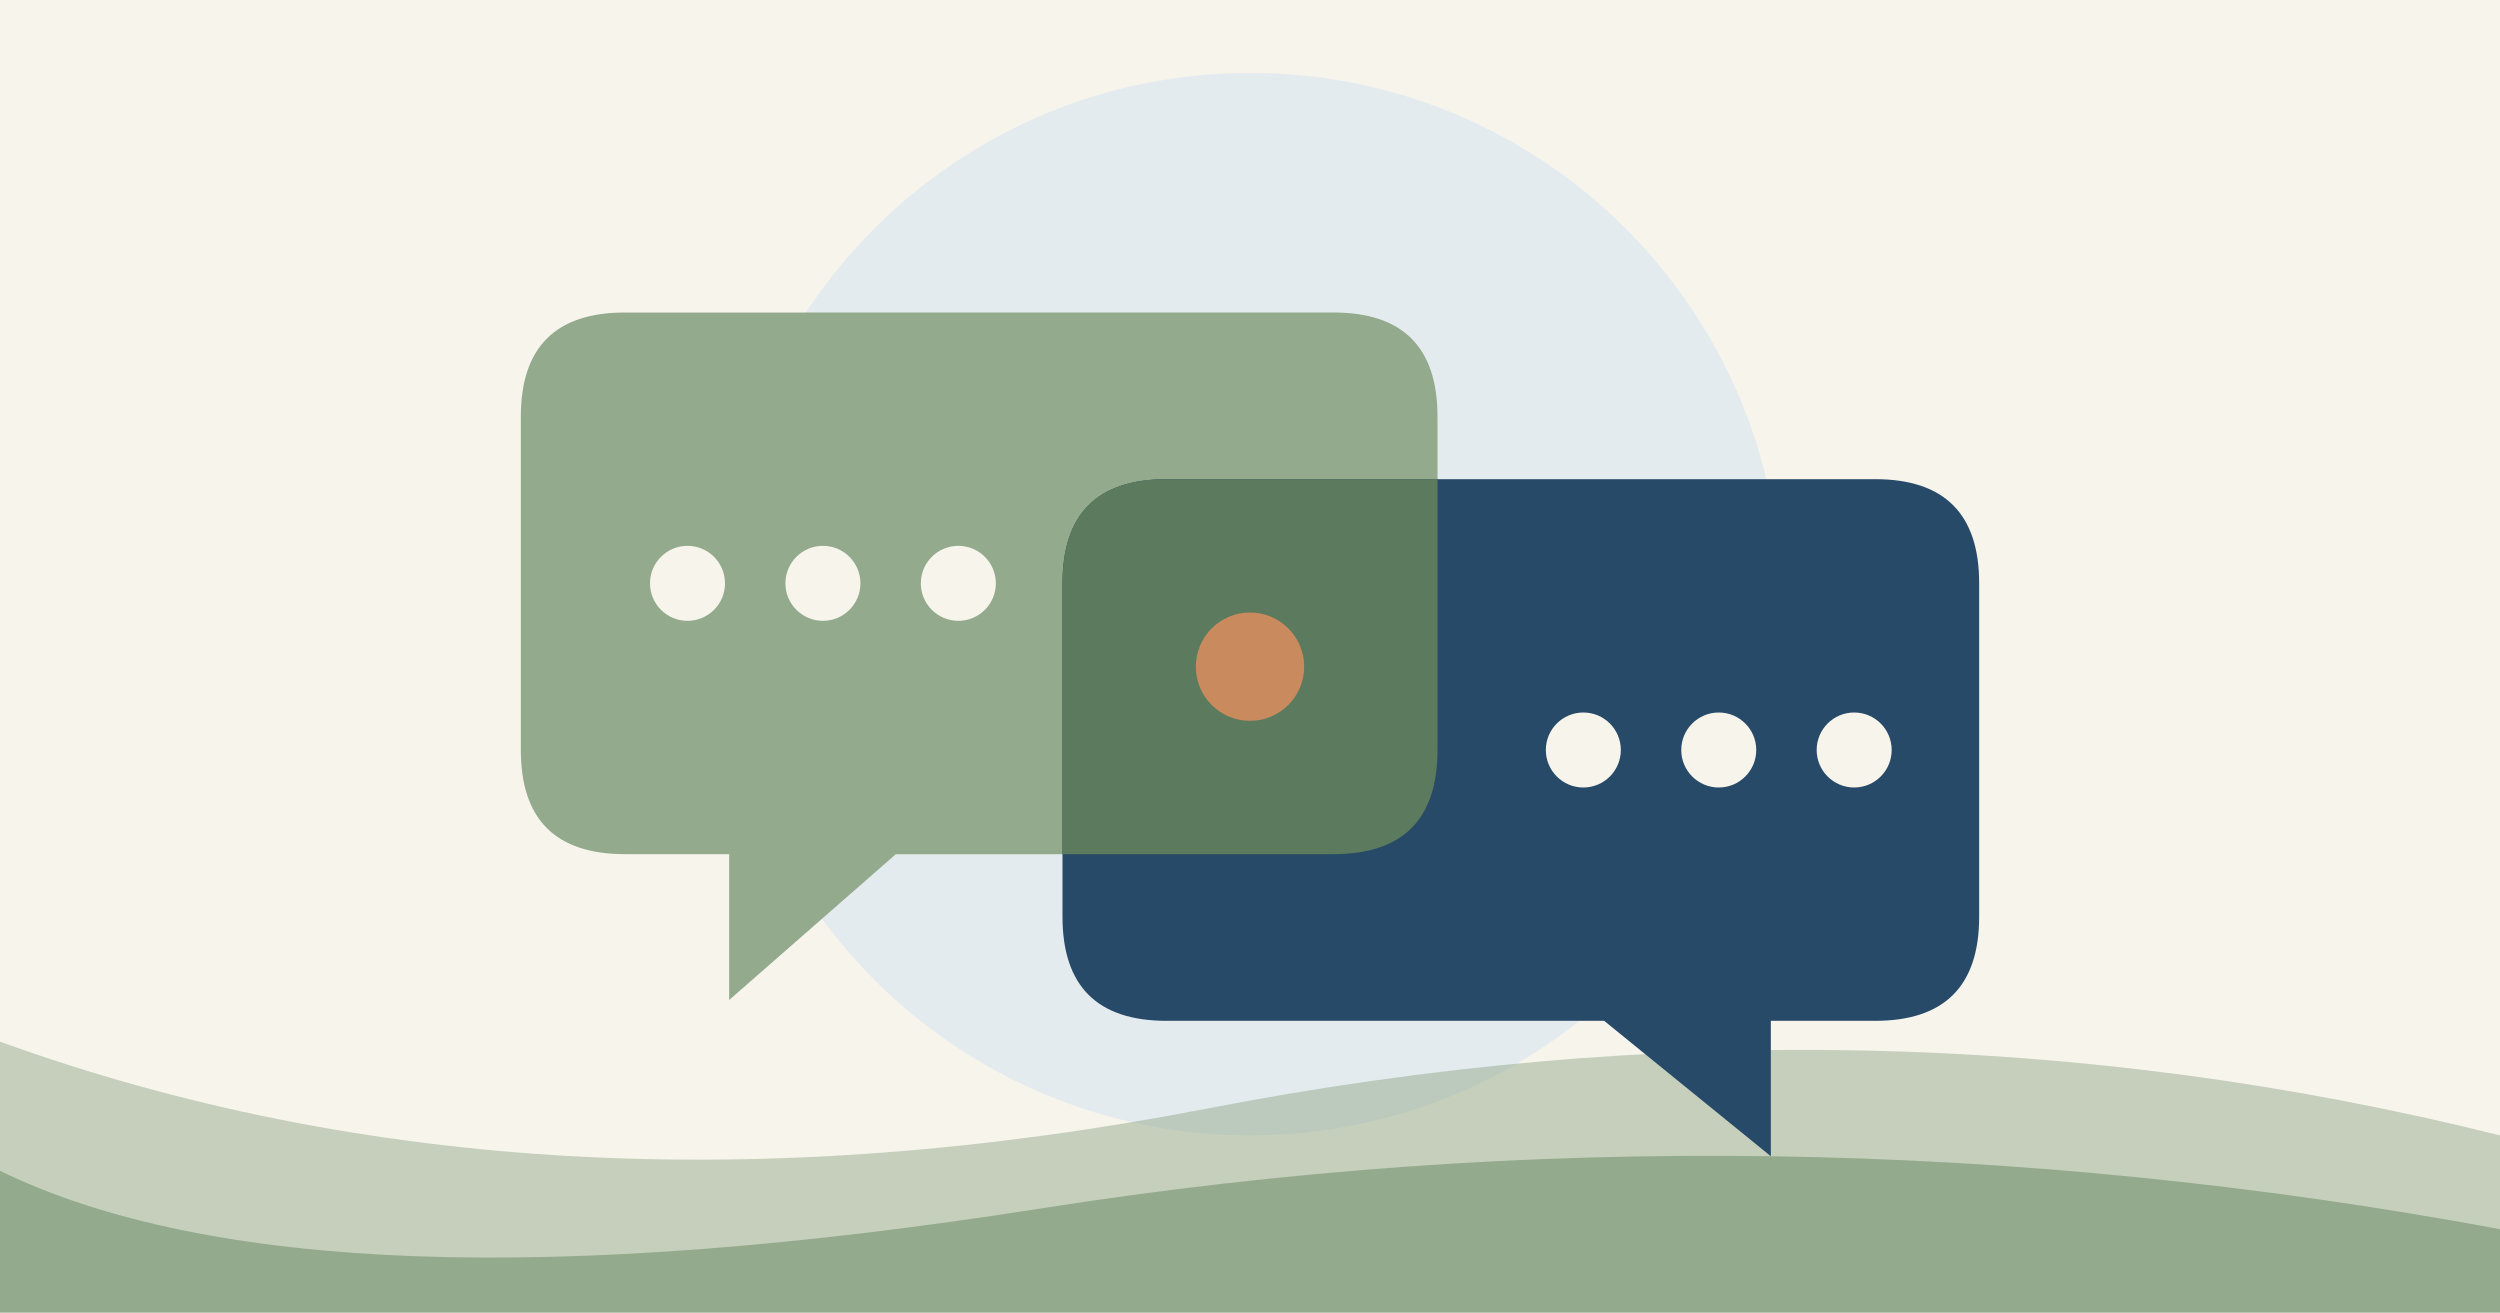
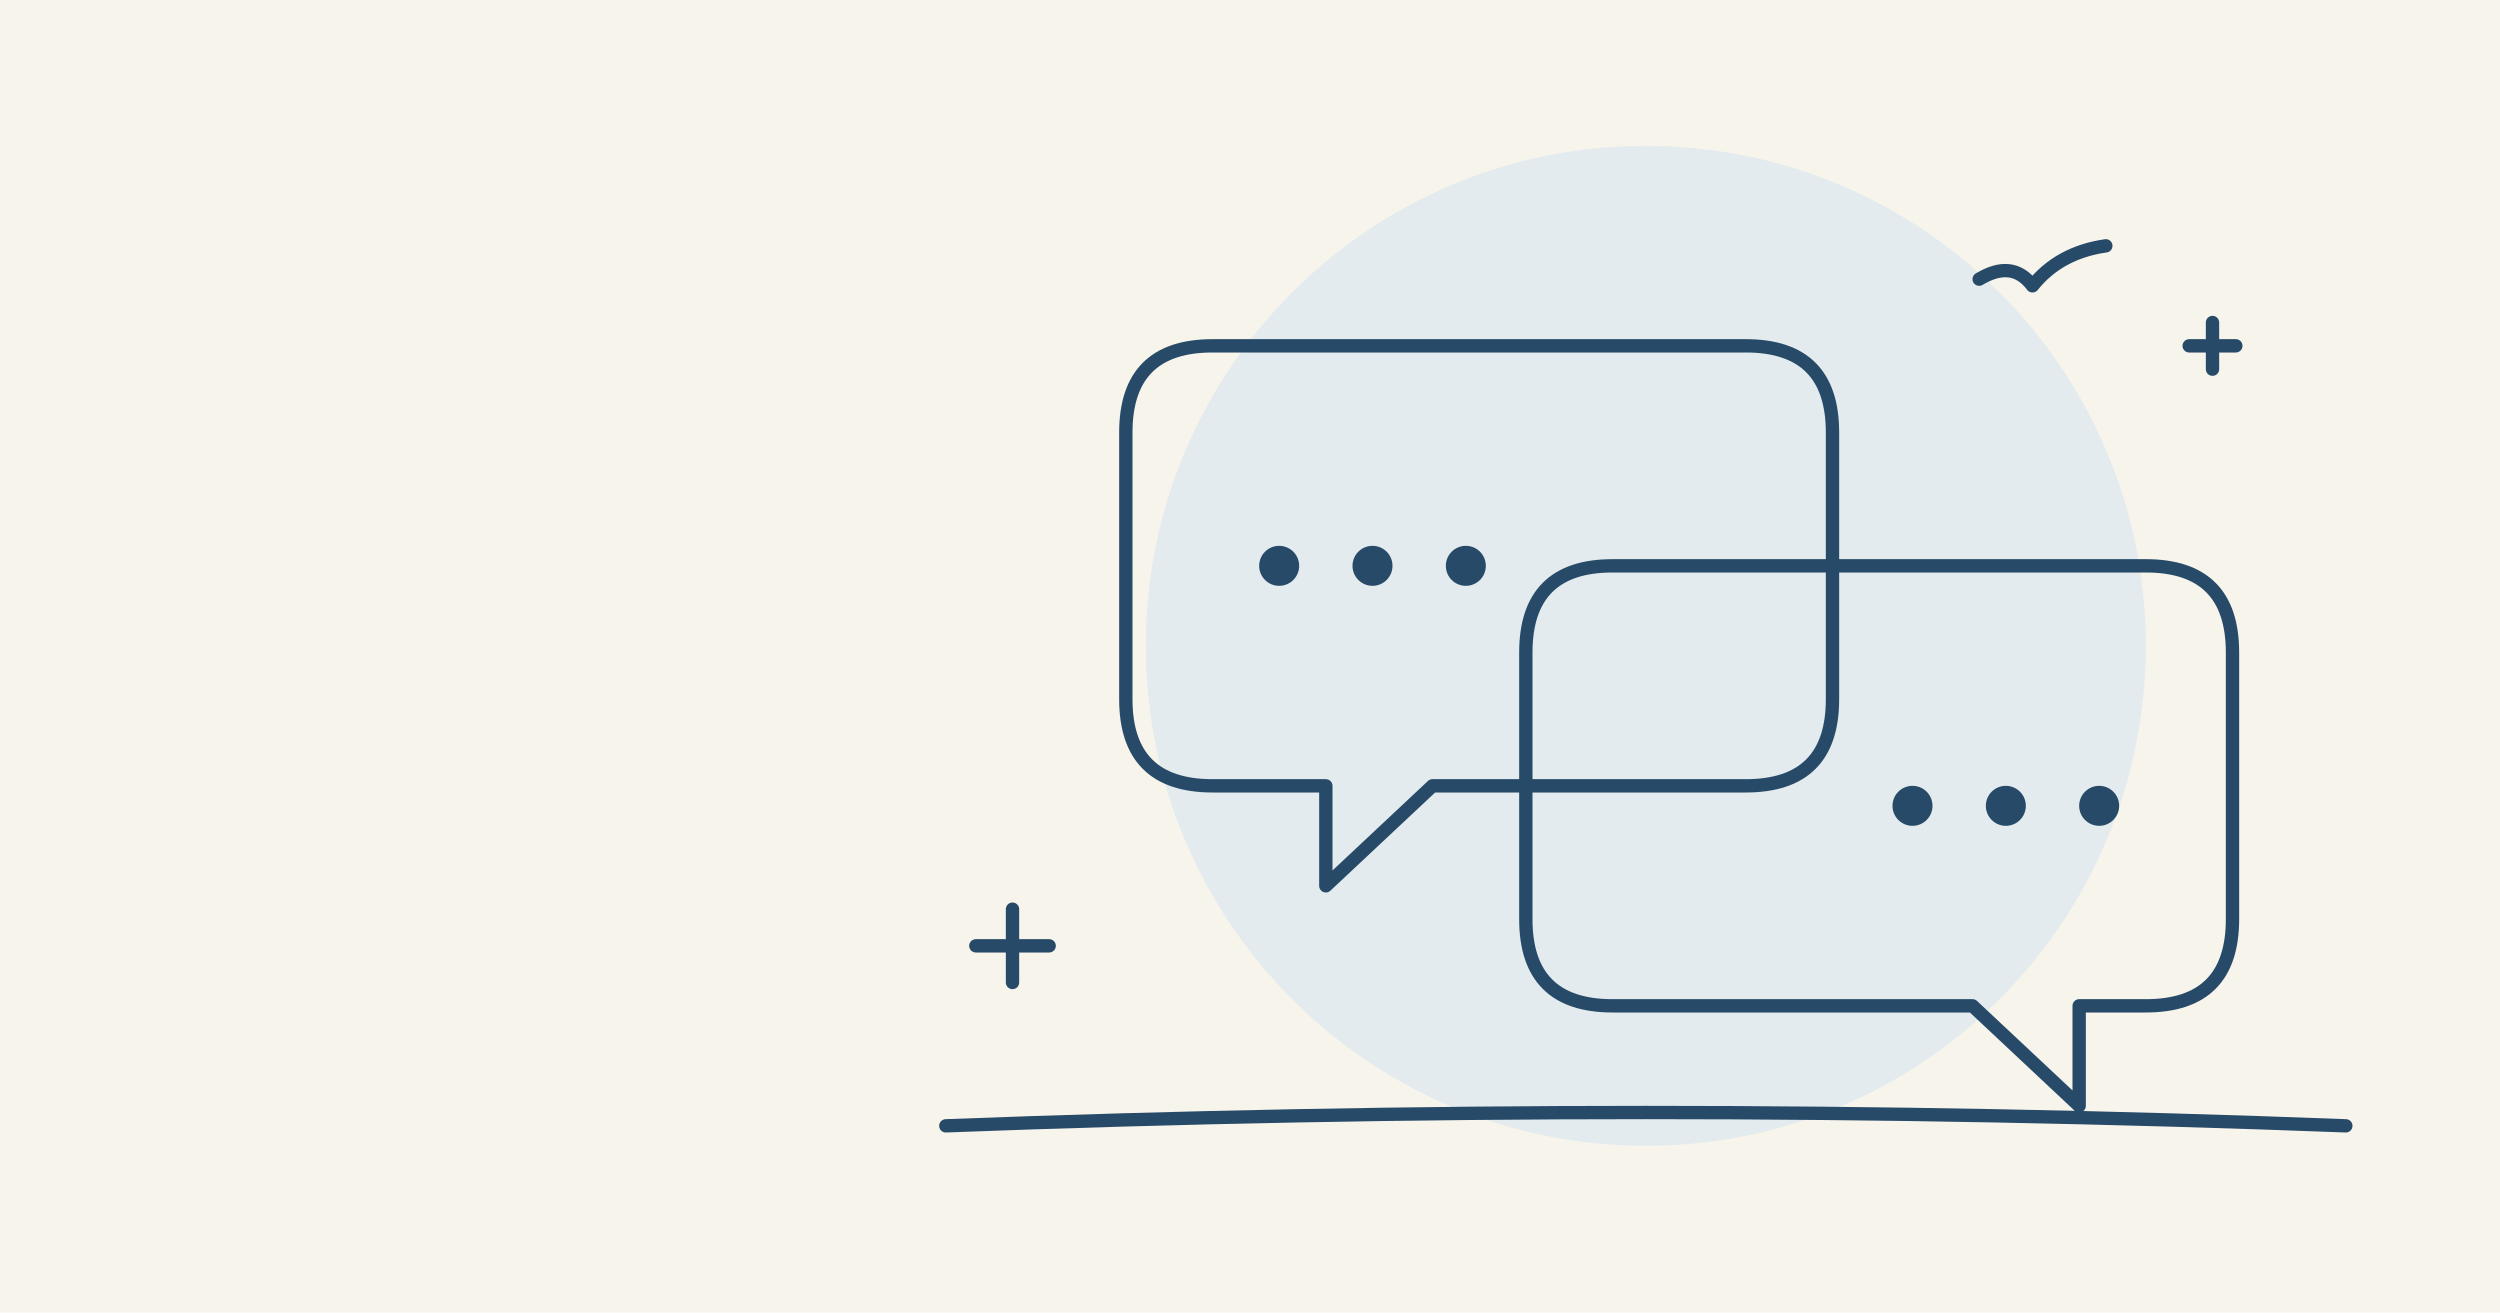
<svg xmlns="http://www.w3.org/2000/svg" viewBox="0 0 1200 630" width="1200" height="630">
  <rect width="1200" height="630" fill="#F7F4EC" />
-   <circle cx="600" cy="290" r="255" fill="#E3EBEE" />
-   <g transform="translate(1200 0) scale(-1 1)">
-     <path d="M0 545 Q300 470 620 532 T1200 500 V630 H0Z" fill="#93AA8C" opacity=".5" />
-     <path d="M0 590 Q350 525 700 580 T1200 562 V630 H0Z" fill="#93AA8C" />
+   <g transform="translate(310 -10) scale(1.6)">
+     <circle cx="300" cy="200" r="150" fill="#E3EBEE" />
+     <g fill="none" stroke="#274A68" stroke-width="4" stroke-linecap="round" stroke-linejoin="round">
+       <path d="M90 344 Q300 336 510 344" />
+       <path d="M170 110 H330 Q356 110 356 136 V216 Q356 242 330 242 H236 L204 272 V242 H170 Q144 242 144 216 V136 Q144 110 170 110Z" />
+       <path d="M290 176 H450 Q476 176 476 202 V282 Q476 308 450 308 H430 V338 L398 308 H290 Q264 308 264 282 V202 Q264 176 290 176Z" />
+       <path d="M110 279 v22 M99 290 h22" />
+       <path d="M470 103 v14 M463 110 h14" />
+       <path d="M400 90 q10 -6 16 2 q8 -10 22 -12" />
+     </g>
+     <g fill="#274A68">
+       <circle cx="190" cy="176" r="6" />
+       <circle cx="218" cy="176" r="6" />
+       <circle cx="246" cy="176" r="6" />
+       <circle cx="380" cy="248" r="6" />
+       <circle cx="408" cy="248" r="6" />
+       <circle cx="436" cy="248" r="6" />
+     </g>
  </g>
-   <path d="M300 150 H640 Q690 150 690 200 V360 Q690 410 640 410 H430 L350 480 V410 H300 Q250 410 250 360 V200 Q250 150 300 150Z" fill="#93AA8C" />
-   <path d="M560 230 H900 Q950 230 950 280 V440 Q950 490 900 490 H850 V555 L770 490 H560 Q510 490 510 440 V280 Q510 230 560 230Z" fill="#274A68" />
-   <path d="M560 230 H690 V360 Q690 410 640 410 H510 V280 Q510 230 560 230Z" fill="#5C7A5E" />
-   <g fill="#F7F4EC">
-     <circle cx="330" cy="280" r="18" />
-     <circle cx="395" cy="280" r="18" />
-     <circle cx="460" cy="280" r="18" />
-     <circle cx="760" cy="360" r="18" />
-     <circle cx="825" cy="360" r="18" />
-     <circle cx="890" cy="360" r="18" />
-   </g>
-   <circle cx="600" cy="320" r="26" fill="#C98A5E" />
</svg>
